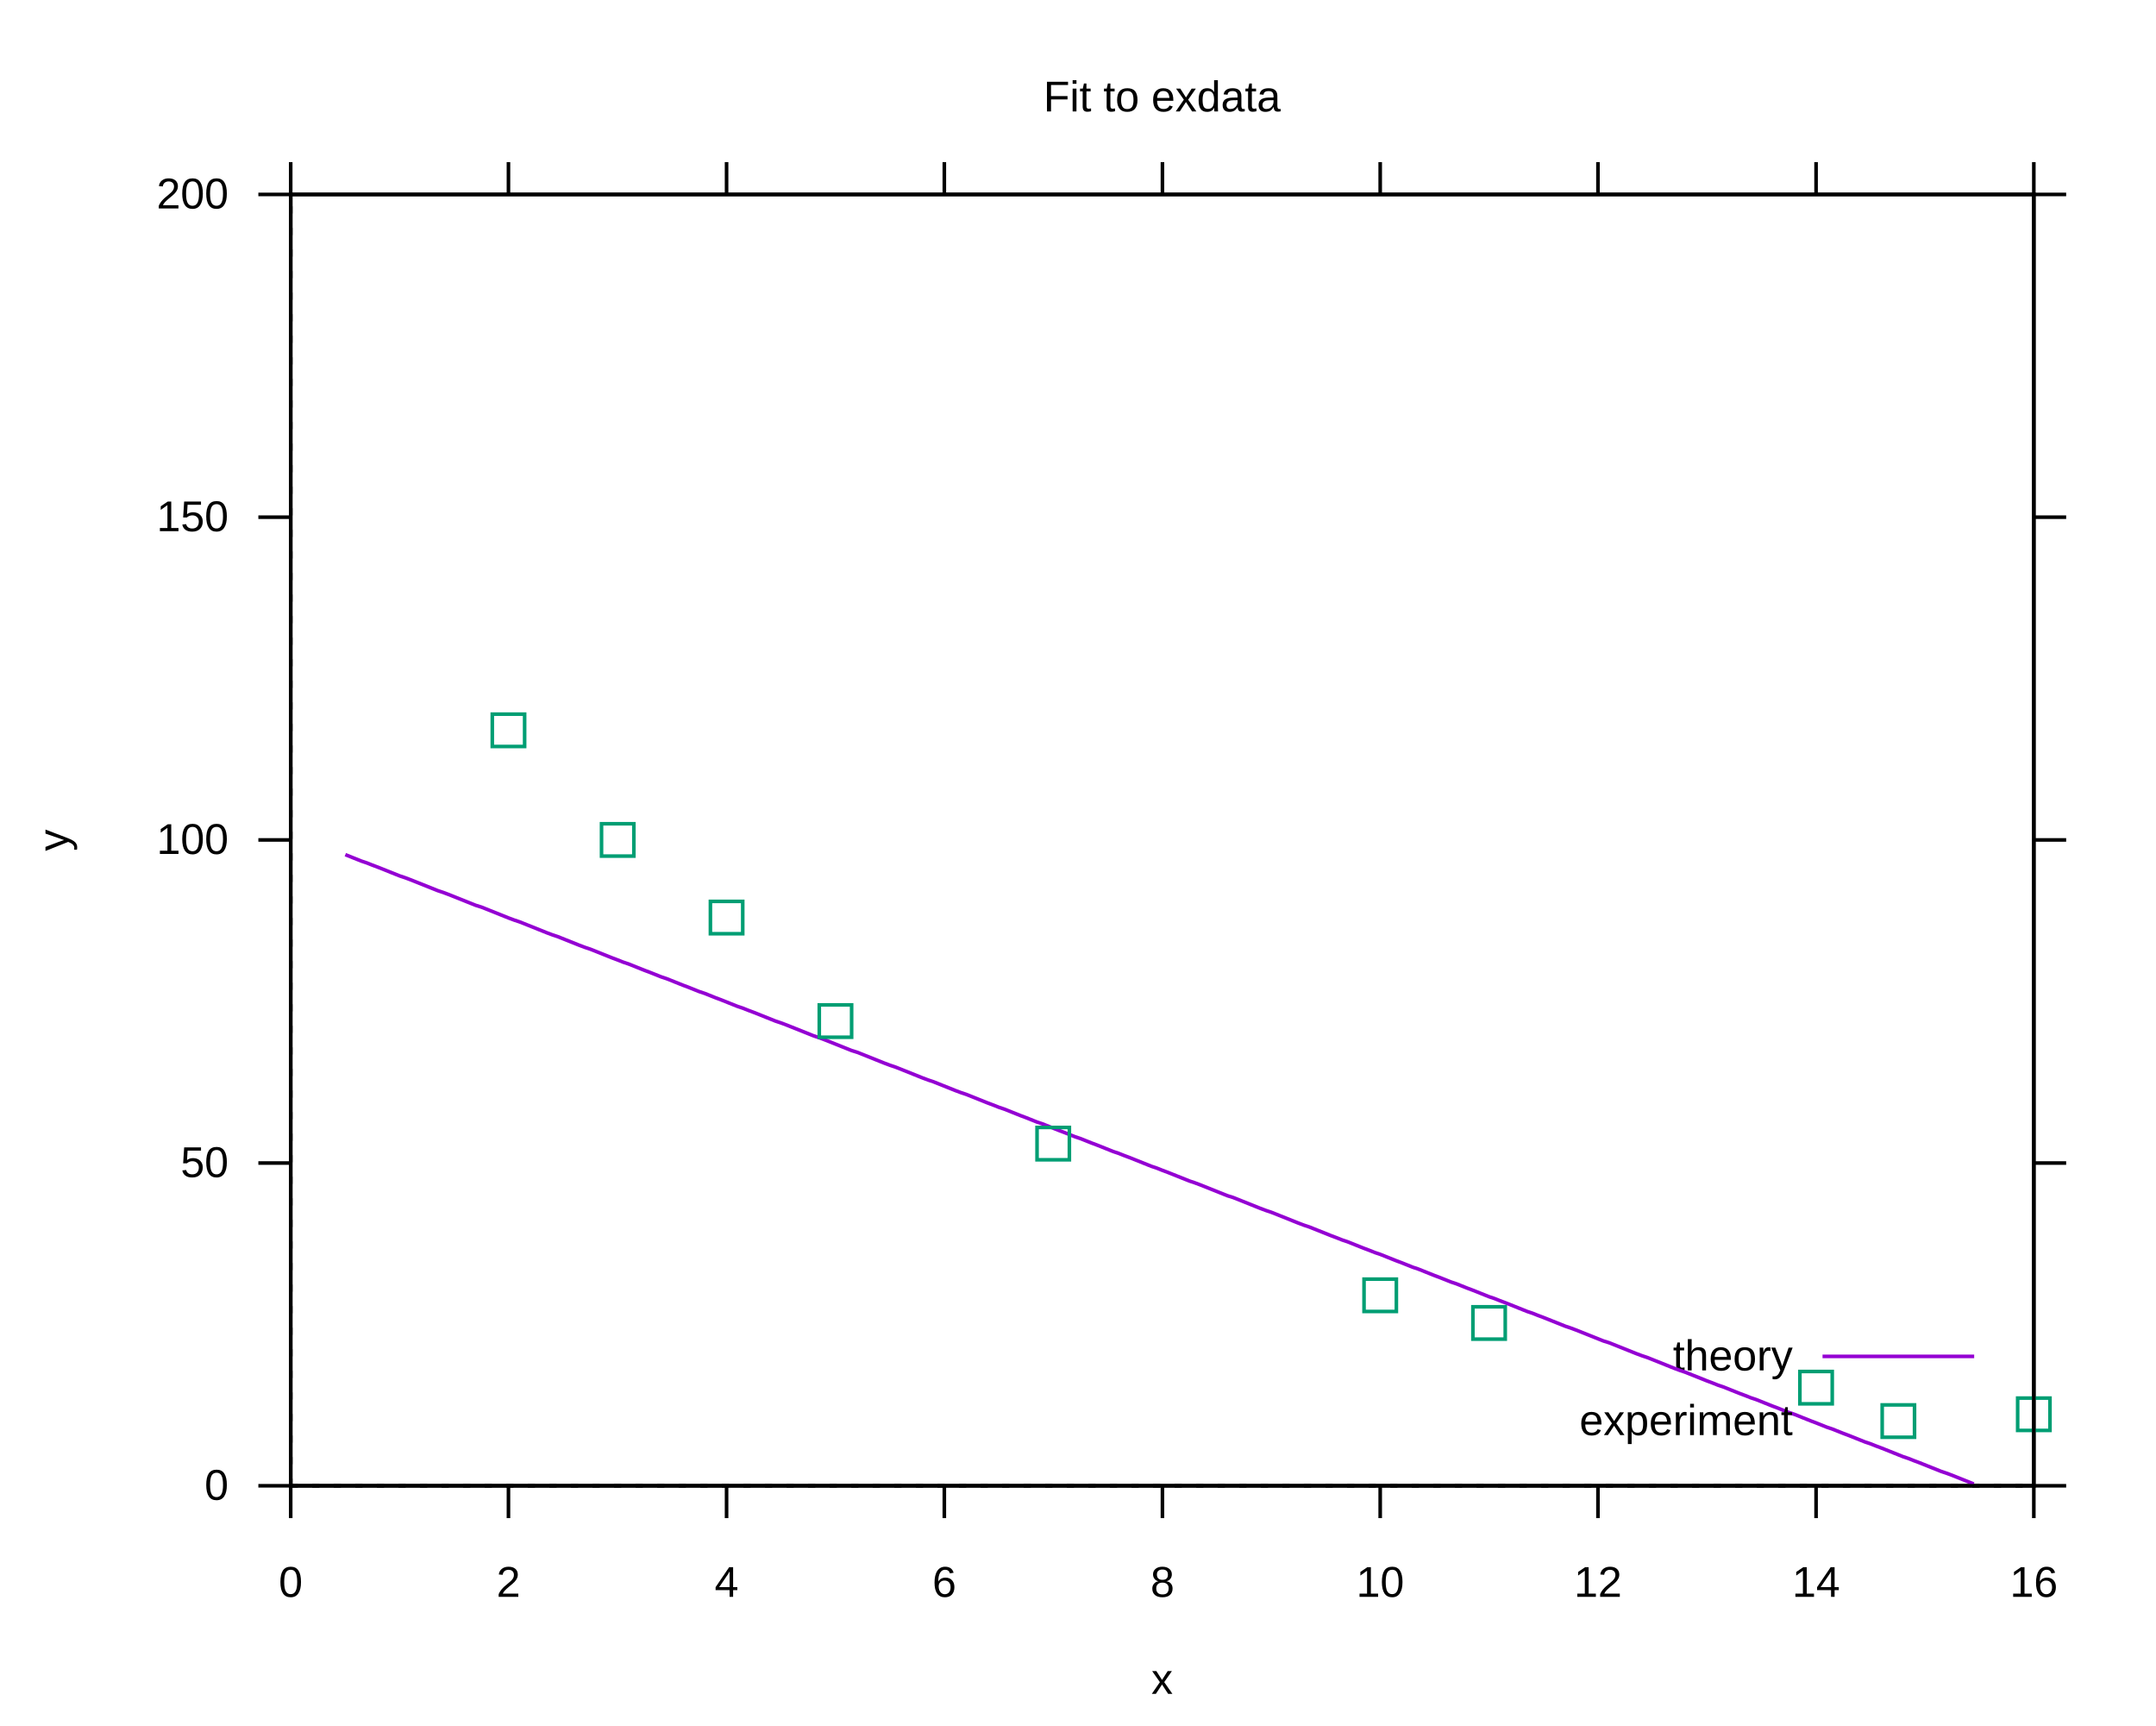
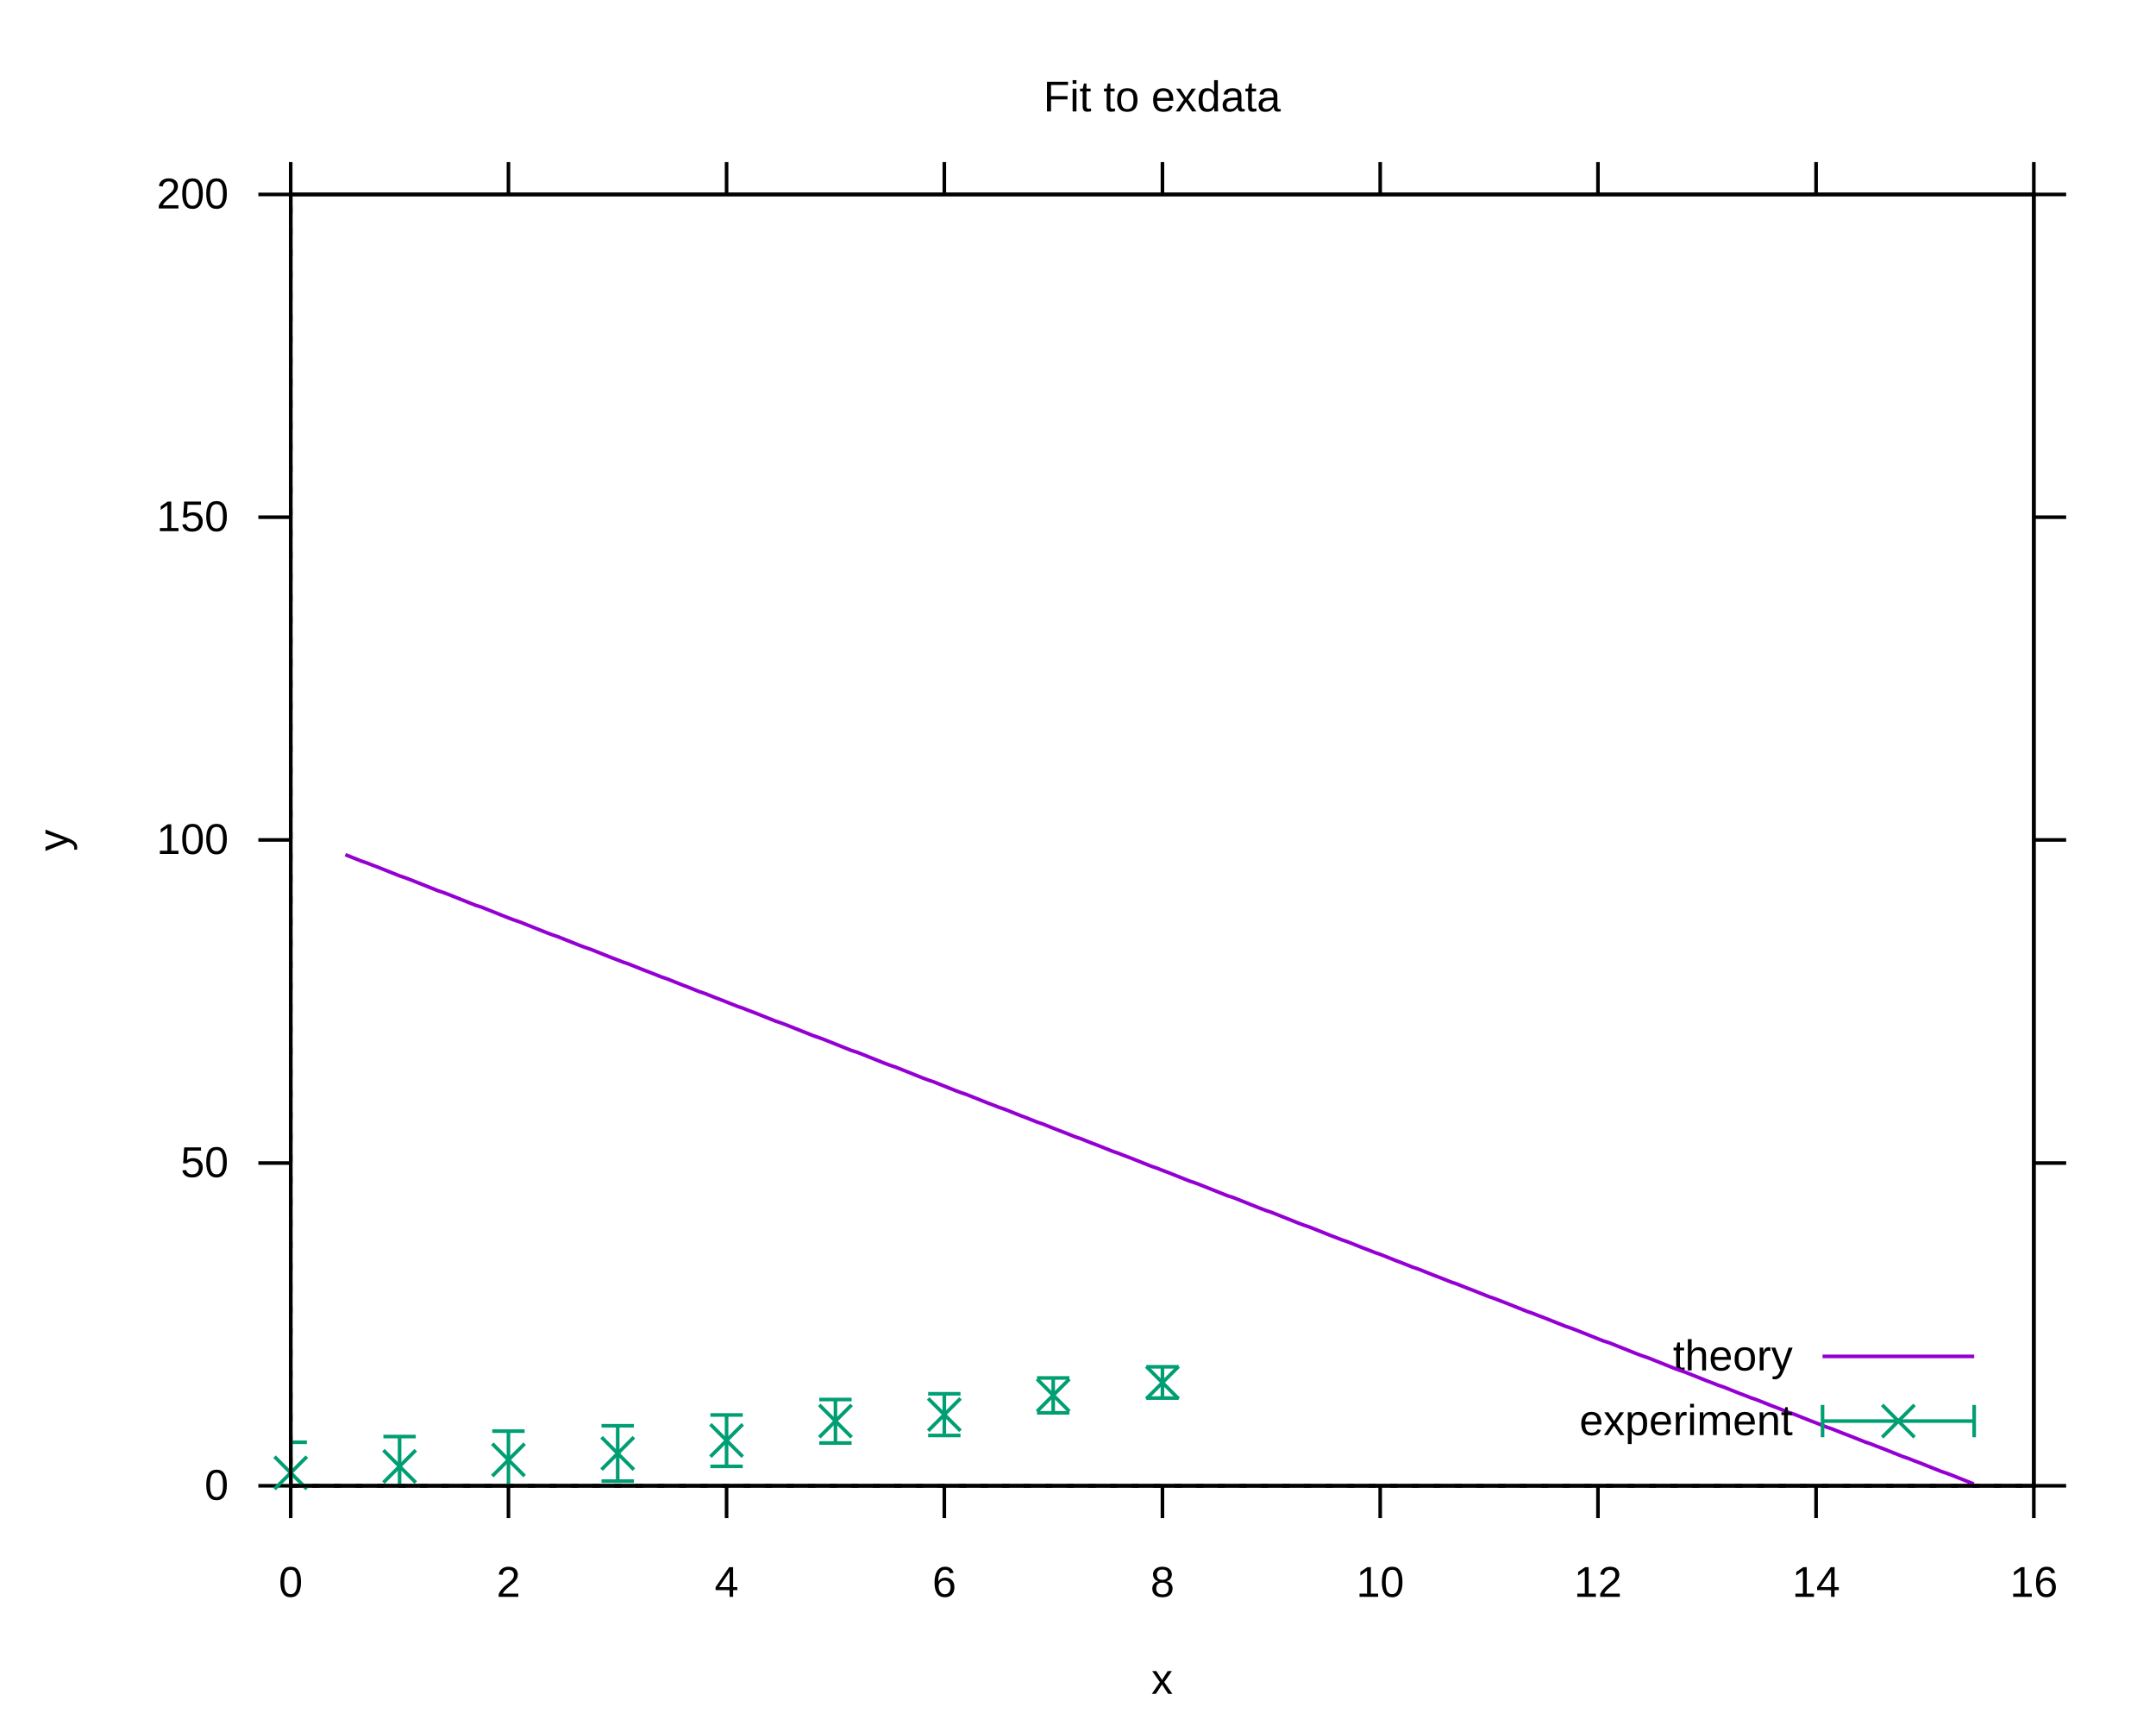
<svg xmlns="http://www.w3.org/2000/svg" xmlns:xlink="http://www.w3.org/1999/xlink" width="600" height="480" viewBox="0 0 600 480">
  <g id="gnuplot_canvas">
    <rect x="0" y="0" width="600" height="480" fill="none" />
    <defs>
      <circle id="gpDot" r="0.5" stroke-width="0.5" stroke="currentColor" />
      <path id="gpPt0" stroke-width="0.222" stroke="currentColor" d="M-1,0 h2 M0,-1 v2" />
      <path id="gpPt1" stroke-width="0.222" stroke="currentColor" d="M-1,-1 L1,1 M1,-1 L-1,1" />
      <path id="gpPt2" stroke-width="0.222" stroke="currentColor" d="M-1,0 L1,0 M0,-1 L0,1 M-1,-1 L1,1 M-1,1 L1,-1" />
      <rect id="gpPt3" stroke-width="0.222" stroke="currentColor" x="-1" y="-1" width="2" height="2" />
      <rect id="gpPt4" stroke-width="0.222" stroke="currentColor" fill="currentColor" x="-1" y="-1" width="2" height="2" />
      <circle id="gpPt5" stroke-width="0.222" stroke="currentColor" cx="0" cy="0" r="1" />
      <use xlink:href="#gpPt5" id="gpPt6" fill="currentColor" stroke="none" />
      <path id="gpPt7" stroke-width="0.222" stroke="currentColor" d="M0,-1.33 L-1.33,0.67 L1.33,0.67 z" />
      <use xlink:href="#gpPt7" id="gpPt8" fill="currentColor" stroke="none" />
      <use xlink:href="#gpPt7" id="gpPt9" stroke="currentColor" transform="rotate(180)" />
      <use xlink:href="#gpPt9" id="gpPt10" fill="currentColor" stroke="none" />
      <use xlink:href="#gpPt3" id="gpPt11" stroke="currentColor" transform="rotate(45)" />
      <use xlink:href="#gpPt11" id="gpPt12" fill="currentColor" stroke="none" />
      <path id="gpPt13" stroke-width="0.222" stroke="currentColor" d="M0,1.330 L1.265,0.411 L0.782,-1.067 L-0.782,-1.076 L-1.265,0.411 z" />
      <use xlink:href="#gpPt13" id="gpPt14" fill="currentColor" stroke="none" />
      <filter id="textbox" filterUnits="objectBoundingBox" x="0" y="0" height="1" width="1">
        <feFlood flood-color="white" flood-opacity="1" result="bgnd" />
        <feComposite in="SourceGraphic" in2="bgnd" operator="atop" />
      </filter>
      <filter id="greybox" filterUnits="objectBoundingBox" x="0" y="0" height="1" width="1">
        <feFlood flood-color="lightgrey" flood-opacity="1" result="grey" />
        <feComposite in="SourceGraphic" in2="grey" operator="atop" />
      </filter>
    </defs>
    <g fill="none" color="white" stroke="currentColor" stroke-width="1.00" stroke-linecap="butt" stroke-linejoin="miter">
</g>
    <g fill="none" color="black" stroke="currentColor" stroke-width="1.00" stroke-linecap="butt" stroke-linejoin="miter">
      <path stroke="black" d="M80.9,413.4 L71.9,413.4 M566.0,413.4 L575.0,413.4  " />
      <g transform="translate(63.6,417.3)" stroke="none" fill="black" font-family="Arial" font-size="12.00" text-anchor="end">
        <text>
          <tspan font-family="Arial"> 0</tspan>
        </text>
      </g>
    </g>
    <g fill="none" color="black" stroke="currentColor" stroke-width="1.00" stroke-linecap="butt" stroke-linejoin="miter">
      <path stroke="black" d="M80.9,323.6 L71.9,323.6 M566.0,323.6 L575.0,323.6  " />
      <g transform="translate(63.6,327.5)" stroke="none" fill="black" font-family="Arial" font-size="12.00" text-anchor="end">
        <text>
          <tspan font-family="Arial"> 50</tspan>
        </text>
      </g>
    </g>
    <g fill="none" color="black" stroke="currentColor" stroke-width="1.00" stroke-linecap="butt" stroke-linejoin="miter">
      <path stroke="black" d="M80.9,233.7 L71.9,233.7 M566.0,233.7 L575.0,233.7  " />
      <g transform="translate(63.6,237.6)" stroke="none" fill="black" font-family="Arial" font-size="12.00" text-anchor="end">
        <text>
          <tspan font-family="Arial"> 100</tspan>
        </text>
      </g>
    </g>
    <g fill="none" color="black" stroke="currentColor" stroke-width="1.00" stroke-linecap="butt" stroke-linejoin="miter">
      <path stroke="black" d="M80.9,143.9 L71.9,143.9 M566.0,143.9 L575.0,143.9  " />
      <g transform="translate(63.6,147.8)" stroke="none" fill="black" font-family="Arial" font-size="12.00" text-anchor="end">
        <text>
          <tspan font-family="Arial"> 150</tspan>
        </text>
      </g>
    </g>
    <g fill="none" color="black" stroke="currentColor" stroke-width="1.00" stroke-linecap="butt" stroke-linejoin="miter">
      <path stroke="black" d="M80.9,54.1 L71.9,54.1 M566.0,54.1 L575.0,54.1  " />
      <g transform="translate(63.6,58.0)" stroke="none" fill="black" font-family="Arial" font-size="12.00" text-anchor="end">
        <text>
          <tspan font-family="Arial"> 200</tspan>
        </text>
      </g>
    </g>
    <g fill="none" color="black" stroke="currentColor" stroke-width="1.00" stroke-linecap="butt" stroke-linejoin="miter">
      <path stroke="black" d="M80.9,413.4 L80.9,422.4 M80.9,54.1 L80.9,45.1  " />
      <g transform="translate(80.9,444.3)" stroke="none" fill="black" font-family="Arial" font-size="12.00" text-anchor="middle">
        <text>
          <tspan font-family="Arial"> 0</tspan>
        </text>
      </g>
    </g>
    <g fill="none" color="black" stroke="currentColor" stroke-width="1.00" stroke-linecap="butt" stroke-linejoin="miter">
      <path stroke="black" d="M141.5,413.4 L141.5,422.4 M141.5,54.1 L141.5,45.1  " />
      <g transform="translate(141.5,444.3)" stroke="none" fill="black" font-family="Arial" font-size="12.00" text-anchor="middle">
        <text>
          <tspan font-family="Arial"> 2</tspan>
        </text>
      </g>
    </g>
    <g fill="none" color="black" stroke="currentColor" stroke-width="1.00" stroke-linecap="butt" stroke-linejoin="miter">
      <path stroke="black" d="M202.2,413.4 L202.2,422.4 M202.2,54.1 L202.2,45.1  " />
      <g transform="translate(202.2,444.3)" stroke="none" fill="black" font-family="Arial" font-size="12.00" text-anchor="middle">
        <text>
          <tspan font-family="Arial"> 4</tspan>
        </text>
      </g>
    </g>
    <g fill="none" color="black" stroke="currentColor" stroke-width="1.00" stroke-linecap="butt" stroke-linejoin="miter">
      <path stroke="black" d="M262.8,413.4 L262.8,422.4 M262.8,54.1 L262.8,45.1  " />
      <g transform="translate(262.8,444.3)" stroke="none" fill="black" font-family="Arial" font-size="12.00" text-anchor="middle">
        <text>
          <tspan font-family="Arial"> 6</tspan>
        </text>
      </g>
    </g>
    <g fill="none" color="black" stroke="currentColor" stroke-width="1.00" stroke-linecap="butt" stroke-linejoin="miter">
      <path stroke="black" d="M323.5,413.4 L323.5,422.4 M323.5,54.1 L323.5,45.1  " />
      <g transform="translate(323.5,444.3)" stroke="none" fill="black" font-family="Arial" font-size="12.00" text-anchor="middle">
        <text>
          <tspan font-family="Arial"> 8</tspan>
        </text>
      </g>
    </g>
    <g fill="none" color="black" stroke="currentColor" stroke-width="1.00" stroke-linecap="butt" stroke-linejoin="miter">
      <path stroke="black" d="M384.1,413.4 L384.1,422.4 M384.1,54.1 L384.1,45.1  " />
      <g transform="translate(384.1,444.3)" stroke="none" fill="black" font-family="Arial" font-size="12.00" text-anchor="middle">
        <text>
          <tspan font-family="Arial"> 10</tspan>
        </text>
      </g>
    </g>
    <g fill="none" color="black" stroke="currentColor" stroke-width="1.00" stroke-linecap="butt" stroke-linejoin="miter">
      <path stroke="black" d="M444.7,413.4 L444.7,422.4 M444.7,54.1 L444.7,45.1  " />
      <g transform="translate(444.7,444.3)" stroke="none" fill="black" font-family="Arial" font-size="12.00" text-anchor="middle">
        <text>
          <tspan font-family="Arial"> 12</tspan>
        </text>
      </g>
    </g>
    <g fill="none" color="black" stroke="currentColor" stroke-width="1.00" stroke-linecap="butt" stroke-linejoin="miter">
      <path stroke="black" d="M505.4,413.4 L505.4,422.4 M505.4,54.1 L505.4,45.1  " />
      <g transform="translate(505.4,444.3)" stroke="none" fill="black" font-family="Arial" font-size="12.00" text-anchor="middle">
        <text>
          <tspan font-family="Arial"> 14</tspan>
        </text>
      </g>
    </g>
    <g fill="none" color="black" stroke="currentColor" stroke-width="1.00" stroke-linecap="butt" stroke-linejoin="miter">
      <path stroke="black" d="M566.0,413.4 L566.0,422.4 M566.0,54.1 L566.0,45.1  " />
      <g transform="translate(566.0,444.3)" stroke="none" fill="black" font-family="Arial" font-size="12.00" text-anchor="middle">
        <text>
          <tspan font-family="Arial"> 16</tspan>
        </text>
      </g>
    </g>
    <g fill="none" color="black" stroke="currentColor" stroke-width="1.00" stroke-linecap="butt" stroke-linejoin="miter">
</g>
    <g fill="none" color="gray" stroke="currentColor" stroke-width="1.00" stroke-linecap="butt" stroke-linejoin="miter">
      <path stroke="black" stroke-dasharray="2,4" d="M80.9,413.4 L566.0,413.4  " />
    </g>
    <g fill="none" color="gray" stroke="currentColor" stroke-width="1.00" stroke-linecap="butt" stroke-linejoin="miter">
      <path stroke="black" stroke-dasharray="2,4" d="M80.9,413.4 L80.9,54.1  " />
    </g>
    <g fill="none" color="black" stroke="currentColor" stroke-width="1.00" stroke-linecap="butt" stroke-linejoin="miter">
      <path stroke="black" d="M80.9,54.1 L80.9,413.4 L566.0,413.4 L566.0,54.1 L80.9,54.1 Z  " />
    </g>
    <g fill="none" color="black" stroke="currentColor" stroke-width="1.00" stroke-linecap="butt" stroke-linejoin="miter">
      <g transform="translate(19.0,233.8) rotate(270)" stroke="none" fill="black" font-family="Arial" font-size="12.00" text-anchor="middle">
        <text>
          <tspan font-family="Arial">y</tspan>
        </text>
      </g>
    </g>
    <g fill="none" color="black" stroke="currentColor" stroke-width="1.00" stroke-linecap="butt" stroke-linejoin="miter">
      <g transform="translate(323.4,471.3)" stroke="none" fill="black" font-family="Arial" font-size="12.00" text-anchor="middle">
        <text>
          <tspan font-family="Arial">x</tspan>
        </text>
      </g>
    </g>
    <g fill="none" color="black" stroke="currentColor" stroke-width="1.00" stroke-linecap="butt" stroke-linejoin="miter">
      <g transform="translate(323.4,31.0)" stroke="none" fill="black" font-family="Arial" font-size="12.00" text-anchor="middle">
        <text>
          <tspan font-family="Arial">Fit to exdata</tspan>
        </text>
      </g>
    </g>
    <g fill="none" color="black" stroke="currentColor" stroke-width="1.00" stroke-linecap="butt" stroke-linejoin="miter">
</g>
    <g id="gnuplot_plot_1">
      <g fill="none" color="black" stroke="currentColor" stroke-width="1.00" stroke-linecap="butt" stroke-linejoin="miter">
        <g transform="translate(498.9,381.3)" stroke="none" fill="black" font-family="Arial" font-size="12.00" text-anchor="end">
          <text>
            <tspan font-family="Arial">theory</tspan>
          </text>
        </g>
      </g>
      <g fill="none" color="black" stroke="currentColor" stroke-width="1.00" stroke-linecap="butt" stroke-linejoin="miter">
        <path stroke="rgb(148,   0, 211)" d="M507.2,377.4 L549.4,377.4 M96.1,237.8 L97.6,238.4 L99.1,239.0 L100.6,239.6 L102.1,240.1 L103.6,240.7   L105.2,241.3 L106.7,241.9 L108.2,242.5 L109.7,243.1 L111.2,243.7 L112.7,244.2 L114.3,244.8 L115.8,245.4   L117.3,246.0 L118.8,246.6 L120.3,247.2 L121.8,247.8 L123.3,248.3 L124.9,248.9 L126.4,249.5 L127.9,250.1   L129.4,250.7 L130.9,251.3 L132.4,251.9 L134.0,252.4 L135.5,253.0 L137.0,253.6 L138.5,254.2 L140.0,254.8   L141.5,255.4 L143.1,256.0 L144.6,256.5 L146.1,257.1 L147.6,257.7 L149.1,258.3 L150.6,258.9 L152.1,259.5   L153.7,260.1 L155.2,260.6 L156.7,261.2 L158.2,261.8 L159.7,262.4 L161.2,263.0 L162.8,263.6 L164.3,264.1   L165.8,264.7 L167.3,265.3 L168.8,265.9 L170.3,266.5 L171.9,267.1 L173.4,267.7 L174.9,268.2 L176.4,268.8   L177.9,269.4 L179.4,270.0 L181.0,270.6 L182.5,271.2 L184.0,271.8 L185.5,272.3 L187.0,272.9 L188.5,273.5   L190.0,274.1 L191.6,274.7 L193.1,275.3 L194.6,275.9 L196.1,276.4 L197.6,277.0 L199.1,277.6 L200.7,278.2   L202.2,278.8 L203.7,279.4 L205.2,280.0 L206.7,280.5 L208.2,281.1 L209.8,281.7 L211.3,282.3 L212.8,282.9   L214.3,283.5 L215.8,284.1 L217.3,284.6 L218.9,285.2 L220.4,285.8 L221.9,286.4 L223.4,287.0 L224.9,287.6   L226.4,288.2 L227.9,288.7 L229.5,289.3 L231.0,289.9 L232.5,290.5 L234.0,291.1 L235.5,291.7 L237.0,292.3   L238.6,292.8 L240.1,293.4 L241.6,294.0 L243.1,294.6 L244.6,295.2 L246.1,295.8 L247.7,296.4 L249.2,296.9   L250.7,297.5 L252.2,298.1 L253.7,298.7 L255.2,299.3 L256.7,299.9 L258.3,300.5 L259.8,301.0 L261.3,301.6   L262.8,302.2 L264.3,302.8 L265.8,303.4 L267.4,304.0 L268.9,304.5 L270.4,305.1 L271.9,305.7 L273.4,306.3   L274.9,306.9 L276.5,307.5 L278.0,308.1 L279.5,308.6 L281.0,309.2 L282.5,309.8 L284.0,310.4 L285.6,311.0   L287.1,311.6 L288.6,312.2 L290.1,312.7 L291.6,313.3 L293.1,313.9 L294.6,314.5 L296.2,315.1 L297.7,315.7   L299.2,316.3 L300.7,316.8 L302.2,317.4 L303.7,318.0 L305.3,318.6 L306.8,319.2 L308.3,319.8 L309.8,320.4   L311.3,320.9 L312.8,321.5 L314.4,322.1 L315.9,322.7 L317.4,323.3 L318.9,323.9 L320.4,324.5 L321.9,325.0   L323.4,325.6 L325.0,326.2 L326.5,326.8 L328.0,327.4 L329.5,328.0 L331.0,328.6 L332.5,329.1 L334.1,329.7   L335.6,330.3 L337.1,330.9 L338.6,331.5 L340.1,332.1 L341.6,332.7 L343.2,333.2 L344.7,333.8 L346.2,334.4   L347.7,335.0 L349.2,335.6 L350.7,336.2 L352.3,336.8 L353.8,337.3 L355.3,337.9 L356.8,338.5 L358.3,339.1   L359.8,339.7 L361.3,340.3 L362.9,340.9 L364.4,341.4 L365.9,342.0 L367.4,342.6 L368.9,343.2 L370.4,343.8   L372.0,344.4 L373.5,345.0 L375.0,345.5 L376.5,346.1 L378.0,346.7 L379.5,347.3 L381.1,347.9 L382.6,348.5   L384.1,349.0 L385.6,349.6 L387.1,350.2 L388.6,350.8 L390.2,351.4 L391.7,352.0 L393.2,352.6 L394.7,353.1   L396.2,353.7 L397.7,354.3 L399.2,354.9 L400.8,355.5 L402.3,356.1 L403.8,356.7 L405.3,357.2 L406.8,357.8   L408.3,358.4 L409.9,359.0 L411.4,359.6 L412.9,360.2 L414.4,360.8 L415.9,361.3 L417.4,361.9 L419.0,362.5   L420.5,363.1 L422.0,363.7 L423.5,364.3 L425.0,364.9 L426.5,365.4 L428.0,366.0 L429.6,366.6 L431.1,367.2   L432.6,367.8 L434.1,368.4 L435.6,369.0 L437.1,369.5 L438.7,370.1 L440.2,370.7 L441.7,371.3 L443.2,371.9   L444.7,372.5 L446.2,373.1 L447.8,373.6 L449.3,374.2 L450.8,374.8 L452.3,375.4 L453.8,376.0 L455.3,376.6   L456.9,377.2 L458.4,377.7 L459.9,378.3 L461.4,378.9 L462.9,379.5 L464.4,380.1 L465.9,380.7 L467.5,381.3   L469.0,381.8 L470.5,382.4 L472.0,383.0 L473.5,383.6 L475.0,384.2 L476.6,384.8 L478.1,385.4 L479.6,385.9   L481.1,386.5 L482.6,387.1 L484.1,387.7 L485.7,388.3 L487.2,388.9 L488.7,389.4 L490.2,390.0 L491.7,390.6   L493.2,391.2 L494.8,391.8 L496.3,392.4 L497.8,393.0 L499.3,393.5 L500.8,394.1 L502.3,394.7 L503.8,395.3   L505.4,395.9 L506.9,396.5 L508.4,397.1 L509.9,397.6 L511.4,398.2 L512.9,398.8 L514.5,399.4 L516.0,400.0   L517.5,400.6 L519.0,401.2 L520.5,401.7 L522.0,402.3 L523.6,402.9 L525.1,403.5 L526.6,404.1 L528.1,404.7   L529.6,405.3 L531.1,405.8 L532.6,406.4 L534.2,407.0 L535.7,407.6 L537.2,408.2 L538.7,408.8 L540.2,409.4   L541.7,409.9 L543.3,410.5 L544.8,411.1 L546.3,411.7 L547.8,412.3 L549.3,412.9  " />
      </g>
    </g>
    <g id="gnuplot_plot_2">
      <g fill="none" color="black" stroke="currentColor" stroke-width="1.00" stroke-linecap="butt" stroke-linejoin="miter">
        <g transform="translate(498.9,399.3)" stroke="none" fill="black" font-family="Arial" font-size="12.00" text-anchor="end">
          <text>
            <tspan font-family="Arial">experiment</tspan>
          </text>
        </g>
      </g>
      <g fill="none" color="black" stroke="currentColor" stroke-width="1.00" stroke-linecap="butt" stroke-linejoin="miter">
-         <use xlink:href="#gpPt3" transform="translate(141.5,203.2) scale(4.50)" color="rgb(  0, 158, 115)" />
-         <use xlink:href="#gpPt3" transform="translate(171.9,233.7) scale(4.50)" color="rgb(  0, 158, 115)" />
-         <use xlink:href="#gpPt3" transform="translate(202.2,255.3) scale(4.50)" color="rgb(  0, 158, 115)" />
-         <use xlink:href="#gpPt3" transform="translate(232.5,284.1) scale(4.50)" color="rgb(  0, 158, 115)" />
-         <use xlink:href="#gpPt3" transform="translate(293.1,318.2) scale(4.50)" color="rgb(  0, 158, 115)" />
-         <use xlink:href="#gpPt3" transform="translate(384.1,360.4) scale(4.50)" color="rgb(  0, 158, 115)" />
-         <use xlink:href="#gpPt3" transform="translate(414.4,368.1) scale(4.50)" color="rgb(  0, 158, 115)" />
-         <use xlink:href="#gpPt3" transform="translate(505.4,386.1) scale(4.50)" color="rgb(  0, 158, 115)" />
-         <use xlink:href="#gpPt3" transform="translate(566.0,393.5) scale(4.50)" color="rgb(  0, 158, 115)" />
-         <use xlink:href="#gpPt3" transform="translate(528.3,395.4) scale(4.50)" color="rgb(  0, 158, 115)" />
+         <path stroke="rgb(  0, 158, 115)" d="M507.2,395.4 L549.4,395.4 M507.2,390.9 L507.2,399.9 M549.4,390.9 L549.4,399.9 M80.9,413.4 L80.9,401.3   L85.4,401.3 M111.2,413.4 L111.2,399.7 M106.7,399.7 L115.7,399.7 M141.5,413.4 L141.5,398.2 M137.0,398.2   L146.0,398.2 M171.9,412.1 L171.9,396.7 M167.4,412.1 L176.4,412.1 M167.4,396.7 L176.4,396.7 M202.2,408.0   L202.2,393.7 M197.7,408.0 L206.7,408.0 M197.7,393.7 L206.7,393.7 M232.5,401.5 L232.5,389.4 M228.0,401.5   L237.0,401.5 M228.0,389.4 L237.0,389.4 M262.8,399.4 L262.8,387.8 M258.3,399.4 L267.3,399.4 M258.3,387.8   L267.3,387.8 M293.1,393.1 L293.1,383.4 M288.6,393.1 L297.6,393.1 M288.6,383.4 L297.6,383.4 M323.5,389.0   L323.5,380.3 M319.0,389.0 L328.0,389.0 M319.0,380.3 L328.0,380.3  " />
+         <use xlink:href="#gpPt1" transform="translate(80.9,409.8) scale(4.50)" color="rgb(  0, 158, 115)" />
+         <use xlink:href="#gpPt1" transform="translate(111.2,408.0) scale(4.50)" color="rgb(  0, 158, 115)" />
+         <use xlink:href="#gpPt1" transform="translate(141.5,406.2) scale(4.50)" color="rgb(  0, 158, 115)" />
+         <use xlink:href="#gpPt1" transform="translate(171.9,404.4) scale(4.50)" color="rgb(  0, 158, 115)" />
+         <use xlink:href="#gpPt1" transform="translate(202.2,400.8) scale(4.50)" color="rgb(  0, 158, 115)" />
+         <use xlink:href="#gpPt1" transform="translate(232.5,395.4) scale(4.50)" color="rgb(  0, 158, 115)" />
+         <use xlink:href="#gpPt1" transform="translate(262.8,393.6) scale(4.50)" color="rgb(  0, 158, 115)" />
+         <use xlink:href="#gpPt1" transform="translate(293.1,388.2) scale(4.50)" color="rgb(  0, 158, 115)" />
+         <use xlink:href="#gpPt1" transform="translate(323.5,384.7) scale(4.50)" color="rgb(  0, 158, 115)" />
+         <use xlink:href="#gpPt1" transform="translate(528.3,395.4) scale(4.50)" color="rgb(  0, 158, 115)" />
      </g>
    </g>
    <g fill="none" color="white" stroke="rgb(  0, 158, 115)" stroke-width="2.00" stroke-linecap="butt" stroke-linejoin="miter">
</g>
    <g fill="none" color="black" stroke="currentColor" stroke-width="2.00" stroke-linecap="butt" stroke-linejoin="miter">
</g>
    <g fill="none" color="black" stroke="black" stroke-width="1.00" stroke-linecap="butt" stroke-linejoin="miter">
</g>
    <g fill="none" color="black" stroke="currentColor" stroke-width="1.00" stroke-linecap="butt" stroke-linejoin="miter">
      <path stroke="black" d="M80.9,54.1 L80.9,413.4 L566.0,413.4 L566.0,54.1 L80.9,54.1 Z  " />
    </g>
    <g fill="none" color="black" stroke="currentColor" stroke-width="1.00" stroke-linecap="butt" stroke-linejoin="miter">
</g>
  </g>
</svg>
